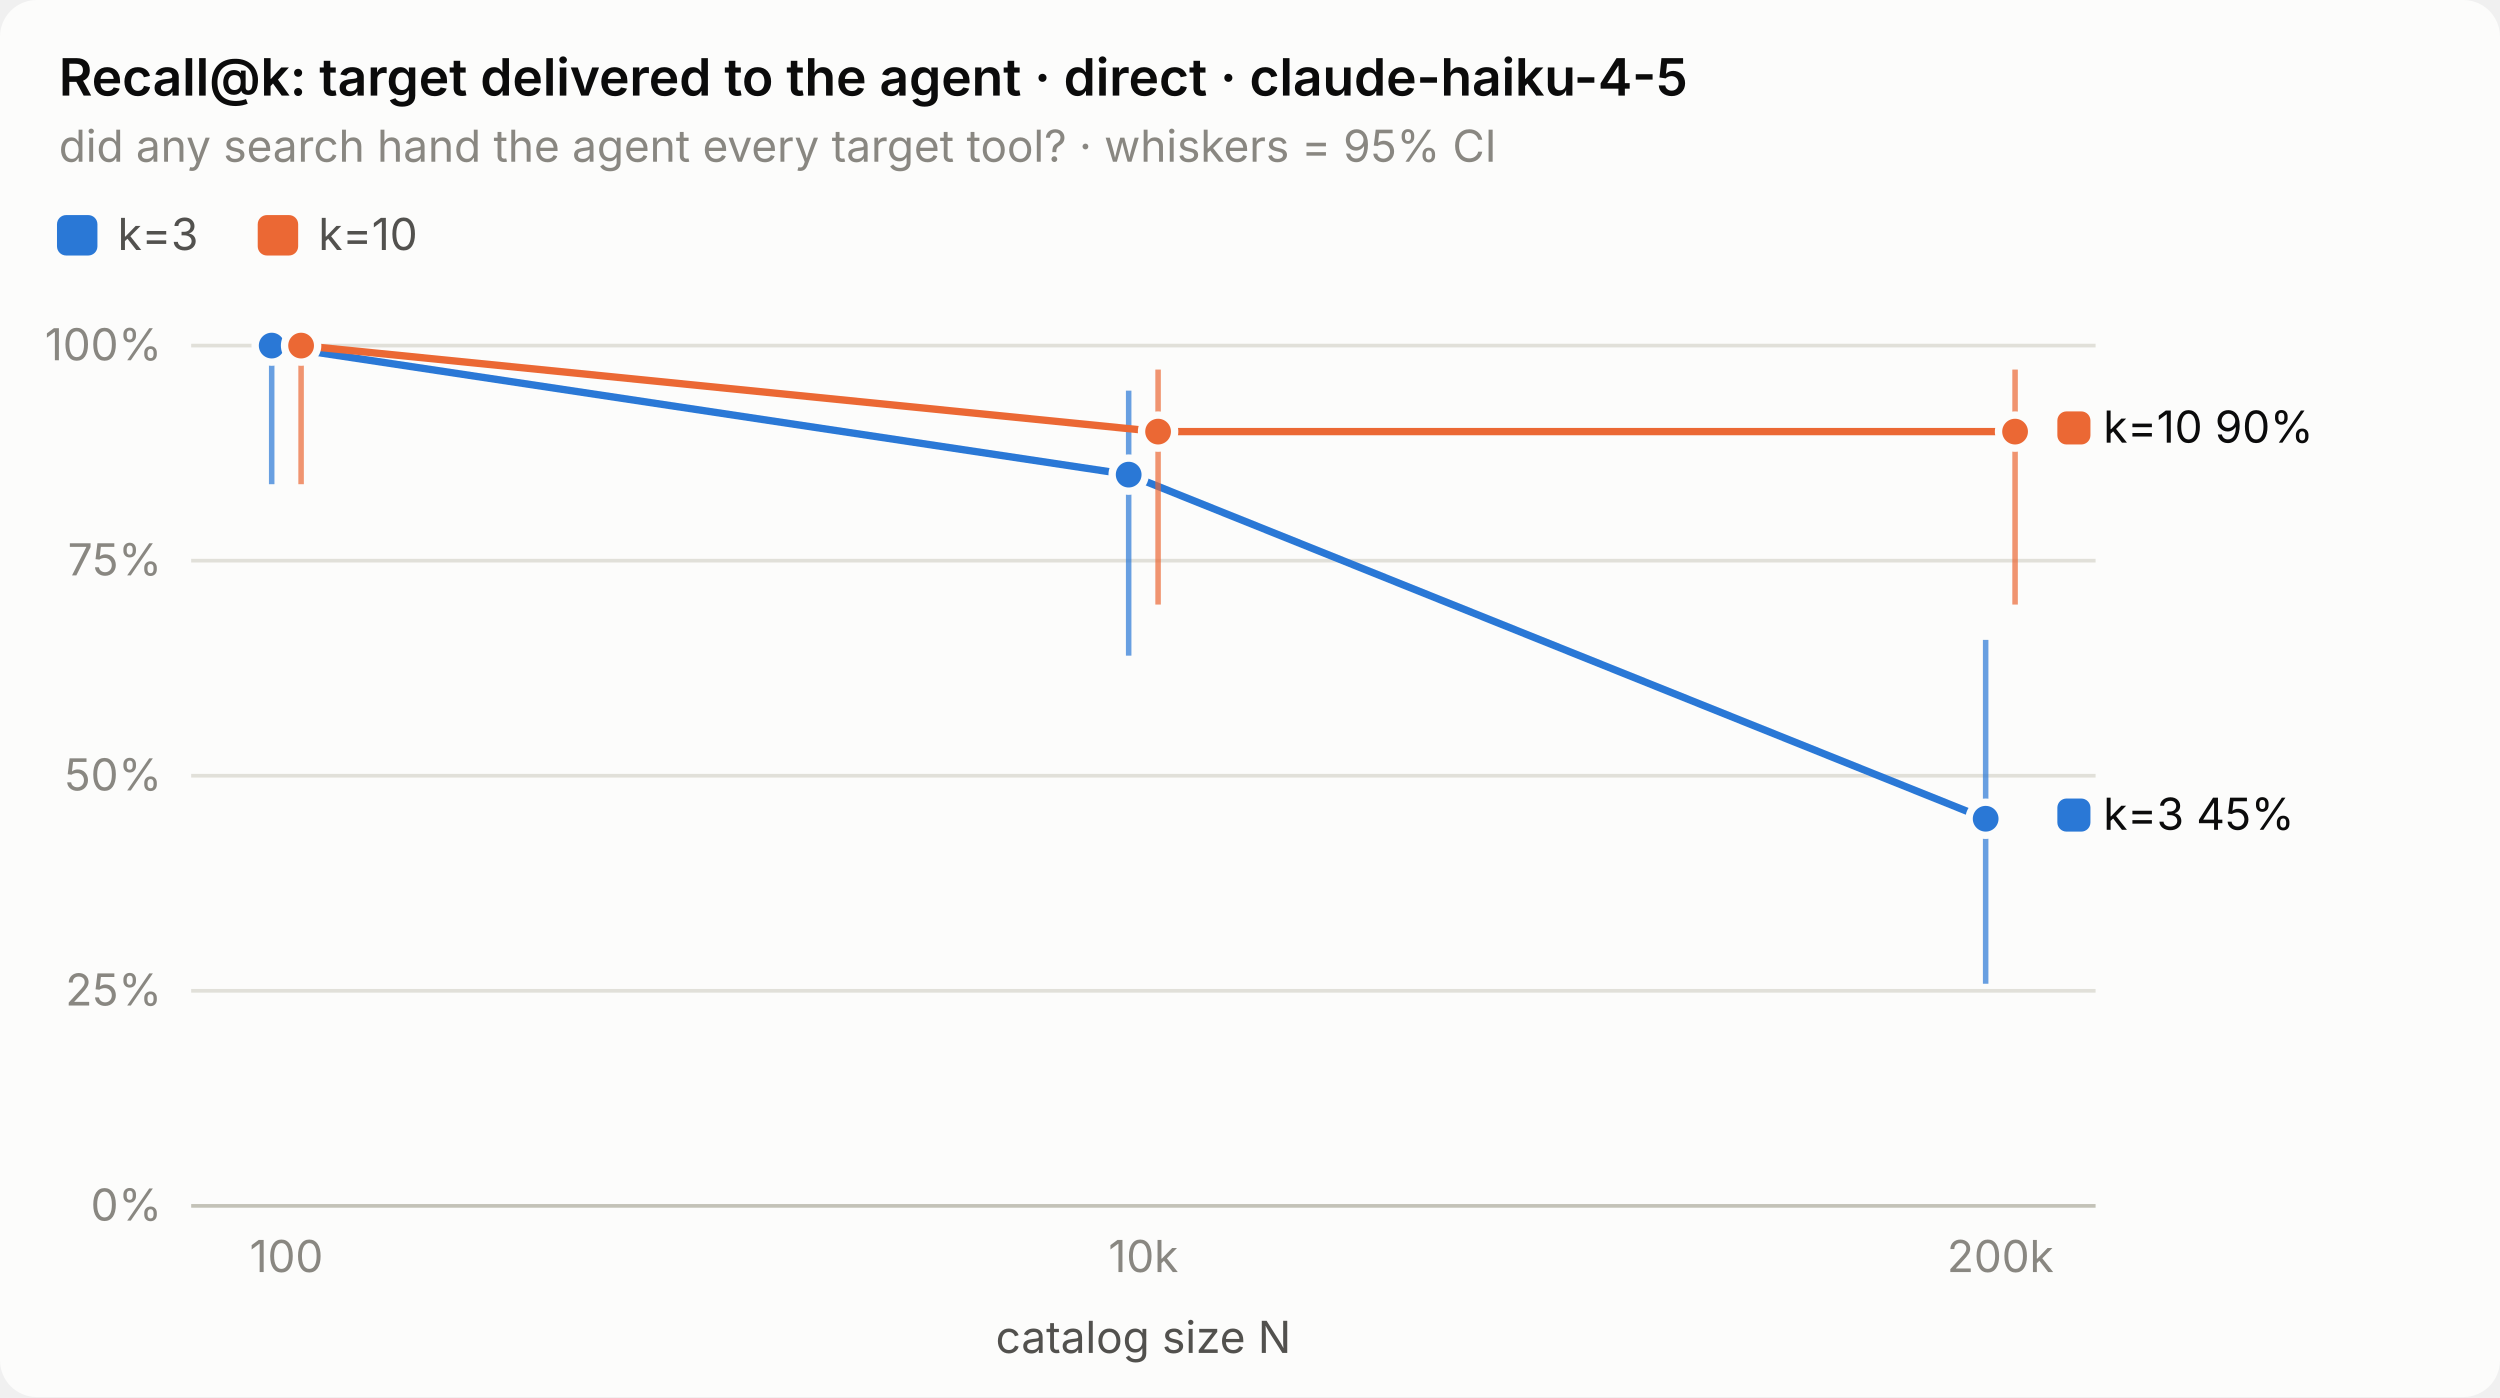
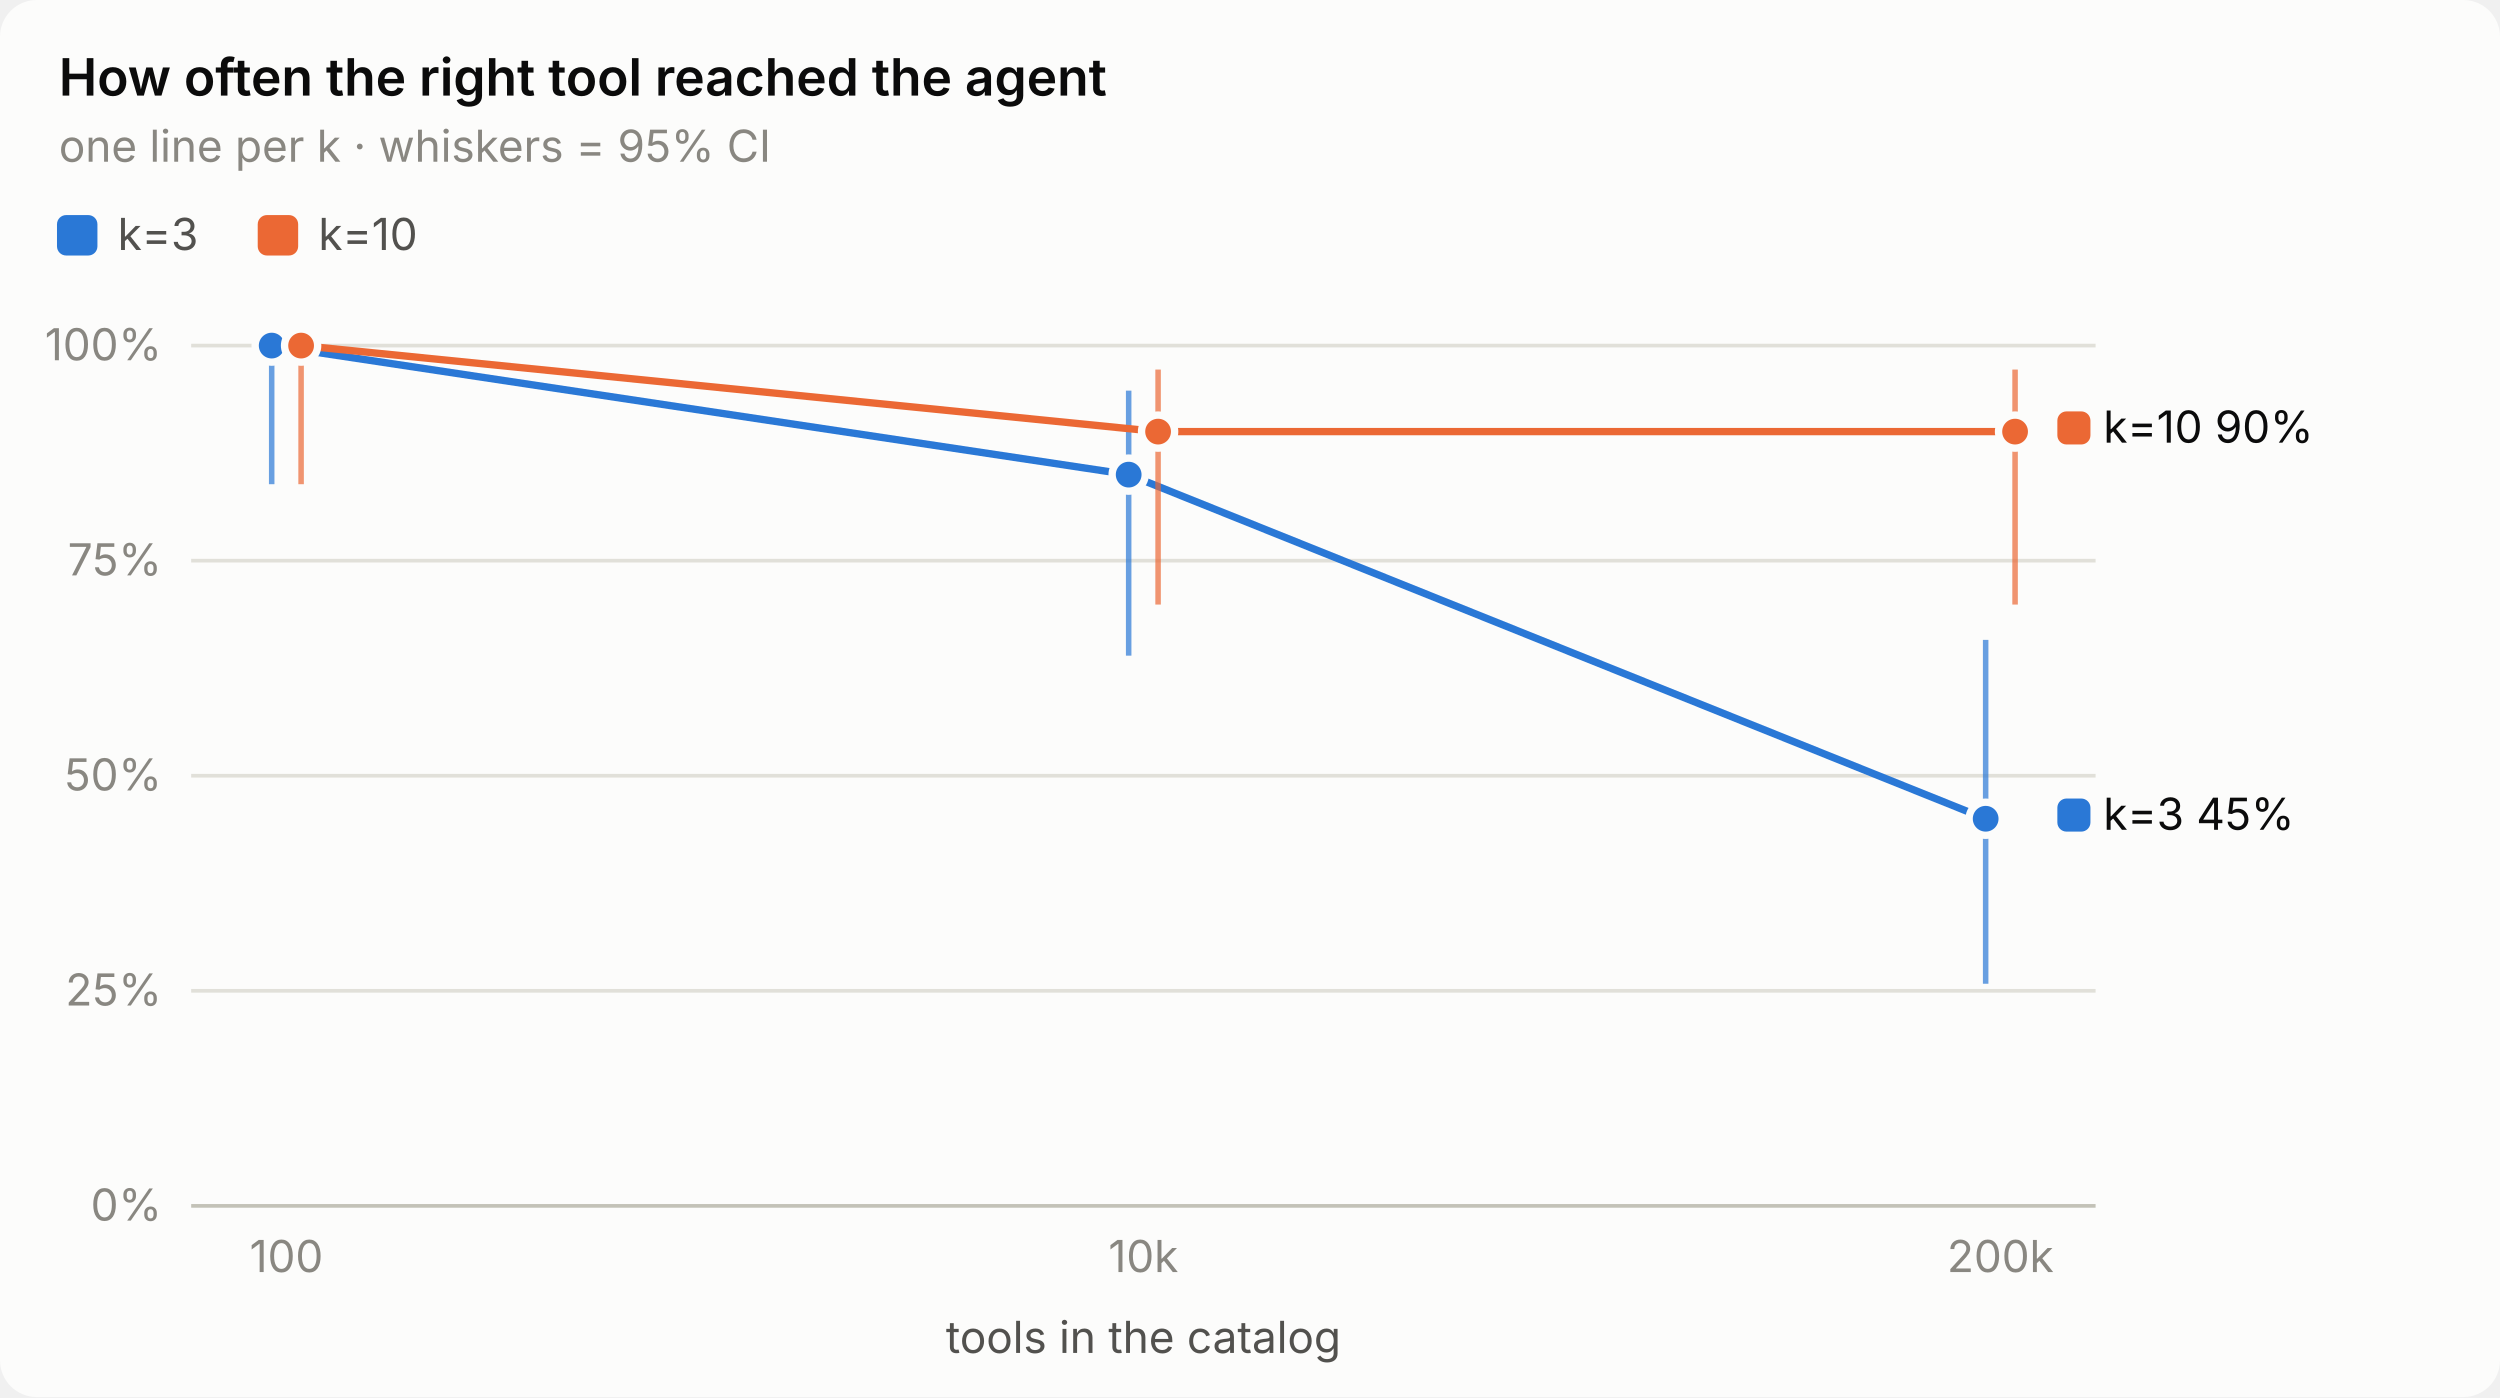
- <svg xmlns="http://www.w3.org/2000/svg" viewBox="0 0 680 380" width="680" height="380" role="img" aria-label="Recall@k: target delivered to the agent · direct · claude-haiku-4-5">
+ <svg xmlns="http://www.w3.org/2000/svg" viewBox="0 0 680 380" width="680" height="380" role="img" aria-label="How often the right tool reached the agent">
  <style>
svg{font:12px system-ui,-apple-system,"Segoe UI",sans-serif}
.bg{fill:#fcfcfb} .ink{fill:#0b0b0b} .ink2{fill:#52514e} .muted{fill:#898781}
.grid{stroke:#e1e0d9;stroke-width:1} .axis{stroke:#c3c2b7;stroke-width:1}
.n{fill:#d8d7d0;stroke:#d8d7d0} .s0{fill:#2a78d6;stroke:#2a78d6} .t0{stroke:#2a78d6} .s1{fill:#eb6834;stroke:#eb6834} .t1{stroke:#eb6834} .s2{fill:#1baf7a;stroke:#1baf7a} .t2{stroke:#1baf7a} .s3{fill:#eda100;stroke:#eda100} .t3{stroke:#eda100} .s4{fill:#e87ba4;stroke:#e87ba4} .t4{stroke:#e87ba4} .s5{fill:#008300;stroke:#008300} .t5{stroke:#008300} .s6{fill:#4a3aa7;stroke:#4a3aa7} .t6{stroke:#4a3aa7} .s7{fill:#e34948;stroke:#e34948} .t7{stroke:#e34948} .ring{stroke:#fcfcfb}
@media (prefers-color-scheme: dark){
.bg{fill:#1a1a19} .ink{fill:#fff} .ink2{fill:#c3c2b7} .grid{stroke:#2c2c2a} .axis{stroke:#383835}
.n{fill:#3a3a37;stroke:#3a3a37} .s0{fill:#3987e5;stroke:#3987e5} .t0{stroke:#3987e5} .s1{fill:#d95926;stroke:#d95926} .t1{stroke:#d95926} .s2{fill:#199e70;stroke:#199e70} .t2{stroke:#199e70} .s3{fill:#c98500;stroke:#c98500} .t3{stroke:#c98500} .s4{fill:#d55181;stroke:#d55181} .t4{stroke:#d55181} .s5{fill:#008300;stroke:#008300} .t5{stroke:#008300} .s6{fill:#9085e9;stroke:#9085e9} .t6{stroke:#9085e9} .s7{fill:#e66767;stroke:#e66767} .t7{stroke:#e66767} .ring{stroke:#1a1a19}}
</style>
  <rect class="bg" width="680" height="380" rx="10" />
-   <text class="ink" x="16" y="26" font-size="14" font-weight="600">Recall@k: target delivered to the agent · direct · claude-haiku-4-5</text>
-   <text class="muted" x="16" y="44">did any search hand the agent every target tool? · whiskers = 95% CI</text>
+   <text class="ink" x="16" y="26" font-size="14" font-weight="600">How often the right tool reached the agent</text>
+   <text class="muted" x="16" y="44">one line per k · whiskers = 95% CI</text>
  <rect class="s0" x="16" y="59" width="10" height="10" rx="2" />
  <text class="ink2" x="32" y="68">k=3</text>
  <rect class="s1" x="70.6" y="59" width="10" height="10" rx="2" />
  <text class="ink2" x="86.6" y="68">k=10</text>
  <line class="axis" x1="52" x2="570" y1="328" y2="328" />
  <text class="muted" x="44" y="332" text-anchor="end">0%</text>
  <line class="grid" x1="52" x2="570" y1="269.5" y2="269.5" />
  <text class="muted" x="44" y="273.5" text-anchor="end">25%</text>
  <line class="grid" x1="52" x2="570" y1="211" y2="211" />
  <text class="muted" x="44" y="215" text-anchor="end">50%</text>
  <line class="grid" x1="52" x2="570" y1="152.5" y2="152.5" />
  <text class="muted" x="44" y="156.5" text-anchor="end">75%</text>
  <line class="grid" x1="52" x2="570" y1="94" y2="94" />
  <text class="muted" x="44" y="98" text-anchor="end">100%</text>
  <text class="muted" x="77.9" y="346" text-anchor="middle">100</text>
  <text class="muted" x="311" y="346" text-anchor="middle">10k</text>
  <text class="muted" x="544.1" y="346" text-anchor="middle">200k</text>
-   <text class="ink2" x="311" y="368" text-anchor="middle">catalog size N</text>
+   <text class="ink2" x="311" y="368" text-anchor="middle">tools in the catalog</text>
  <line class="t0" stroke-width="1.5" opacity=".7" x1="73.9" x2="73.9" y1="131.704" y2="94" />
  <line class="t0" stroke-width="1.5" opacity=".7" x1="307" x2="307" y1="178.339" y2="106.254" />
  <line class="t0" stroke-width="1.5" opacity=".7" x1="540.1" x2="540.1" y1="267.582" y2="174.047" />
  <polyline class="t0" fill="none" stroke-width="2" stroke-linejoin="round" points="73.9,94 307,129.1 540.1,222.7" />
  <circle class="s0 ring" style="stroke-width:2" cx="73.9" cy="94" r="4.5" />
  <circle class="s0 ring" style="stroke-width:2" cx="307" cy="129.1" r="4.5" />
  <circle class="s0 ring" style="stroke-width:2" cx="540.1" cy="222.7" r="4.5" />
  <line class="t1" stroke-width="1.5" opacity=".7" x1="81.9" x2="81.9" y1="131.704" y2="94" />
  <line class="t1" stroke-width="1.5" opacity=".7" x1="315" x2="315" y1="164.443" y2="100.521" />
  <line class="t1" stroke-width="1.5" opacity=".7" x1="548.1" x2="548.1" y1="164.443" y2="100.521" />
  <polyline class="t1" fill="none" stroke-width="2" stroke-linejoin="round" points="81.9,94 315,117.4 548.1,117.4" />
  <circle class="s1 ring" style="stroke-width:2" cx="81.9" cy="94" r="4.5" />
  <circle class="s1 ring" style="stroke-width:2" cx="315" cy="117.4" r="4.5" />
  <circle class="s1 ring" style="stroke-width:2" cx="548.1" cy="117.4" r="4.5" />
  <rect class="s1" x="560.1" y="112.4" width="8" height="8" rx="2" />
  <text class="ink" x="572.1" y="120.4">k=10 90%</text>
  <rect class="s0" x="560.1" y="217.7" width="8" height="8" rx="2" />
  <text class="ink" x="572.1" y="225.7">k=3 45%</text>
</svg>
